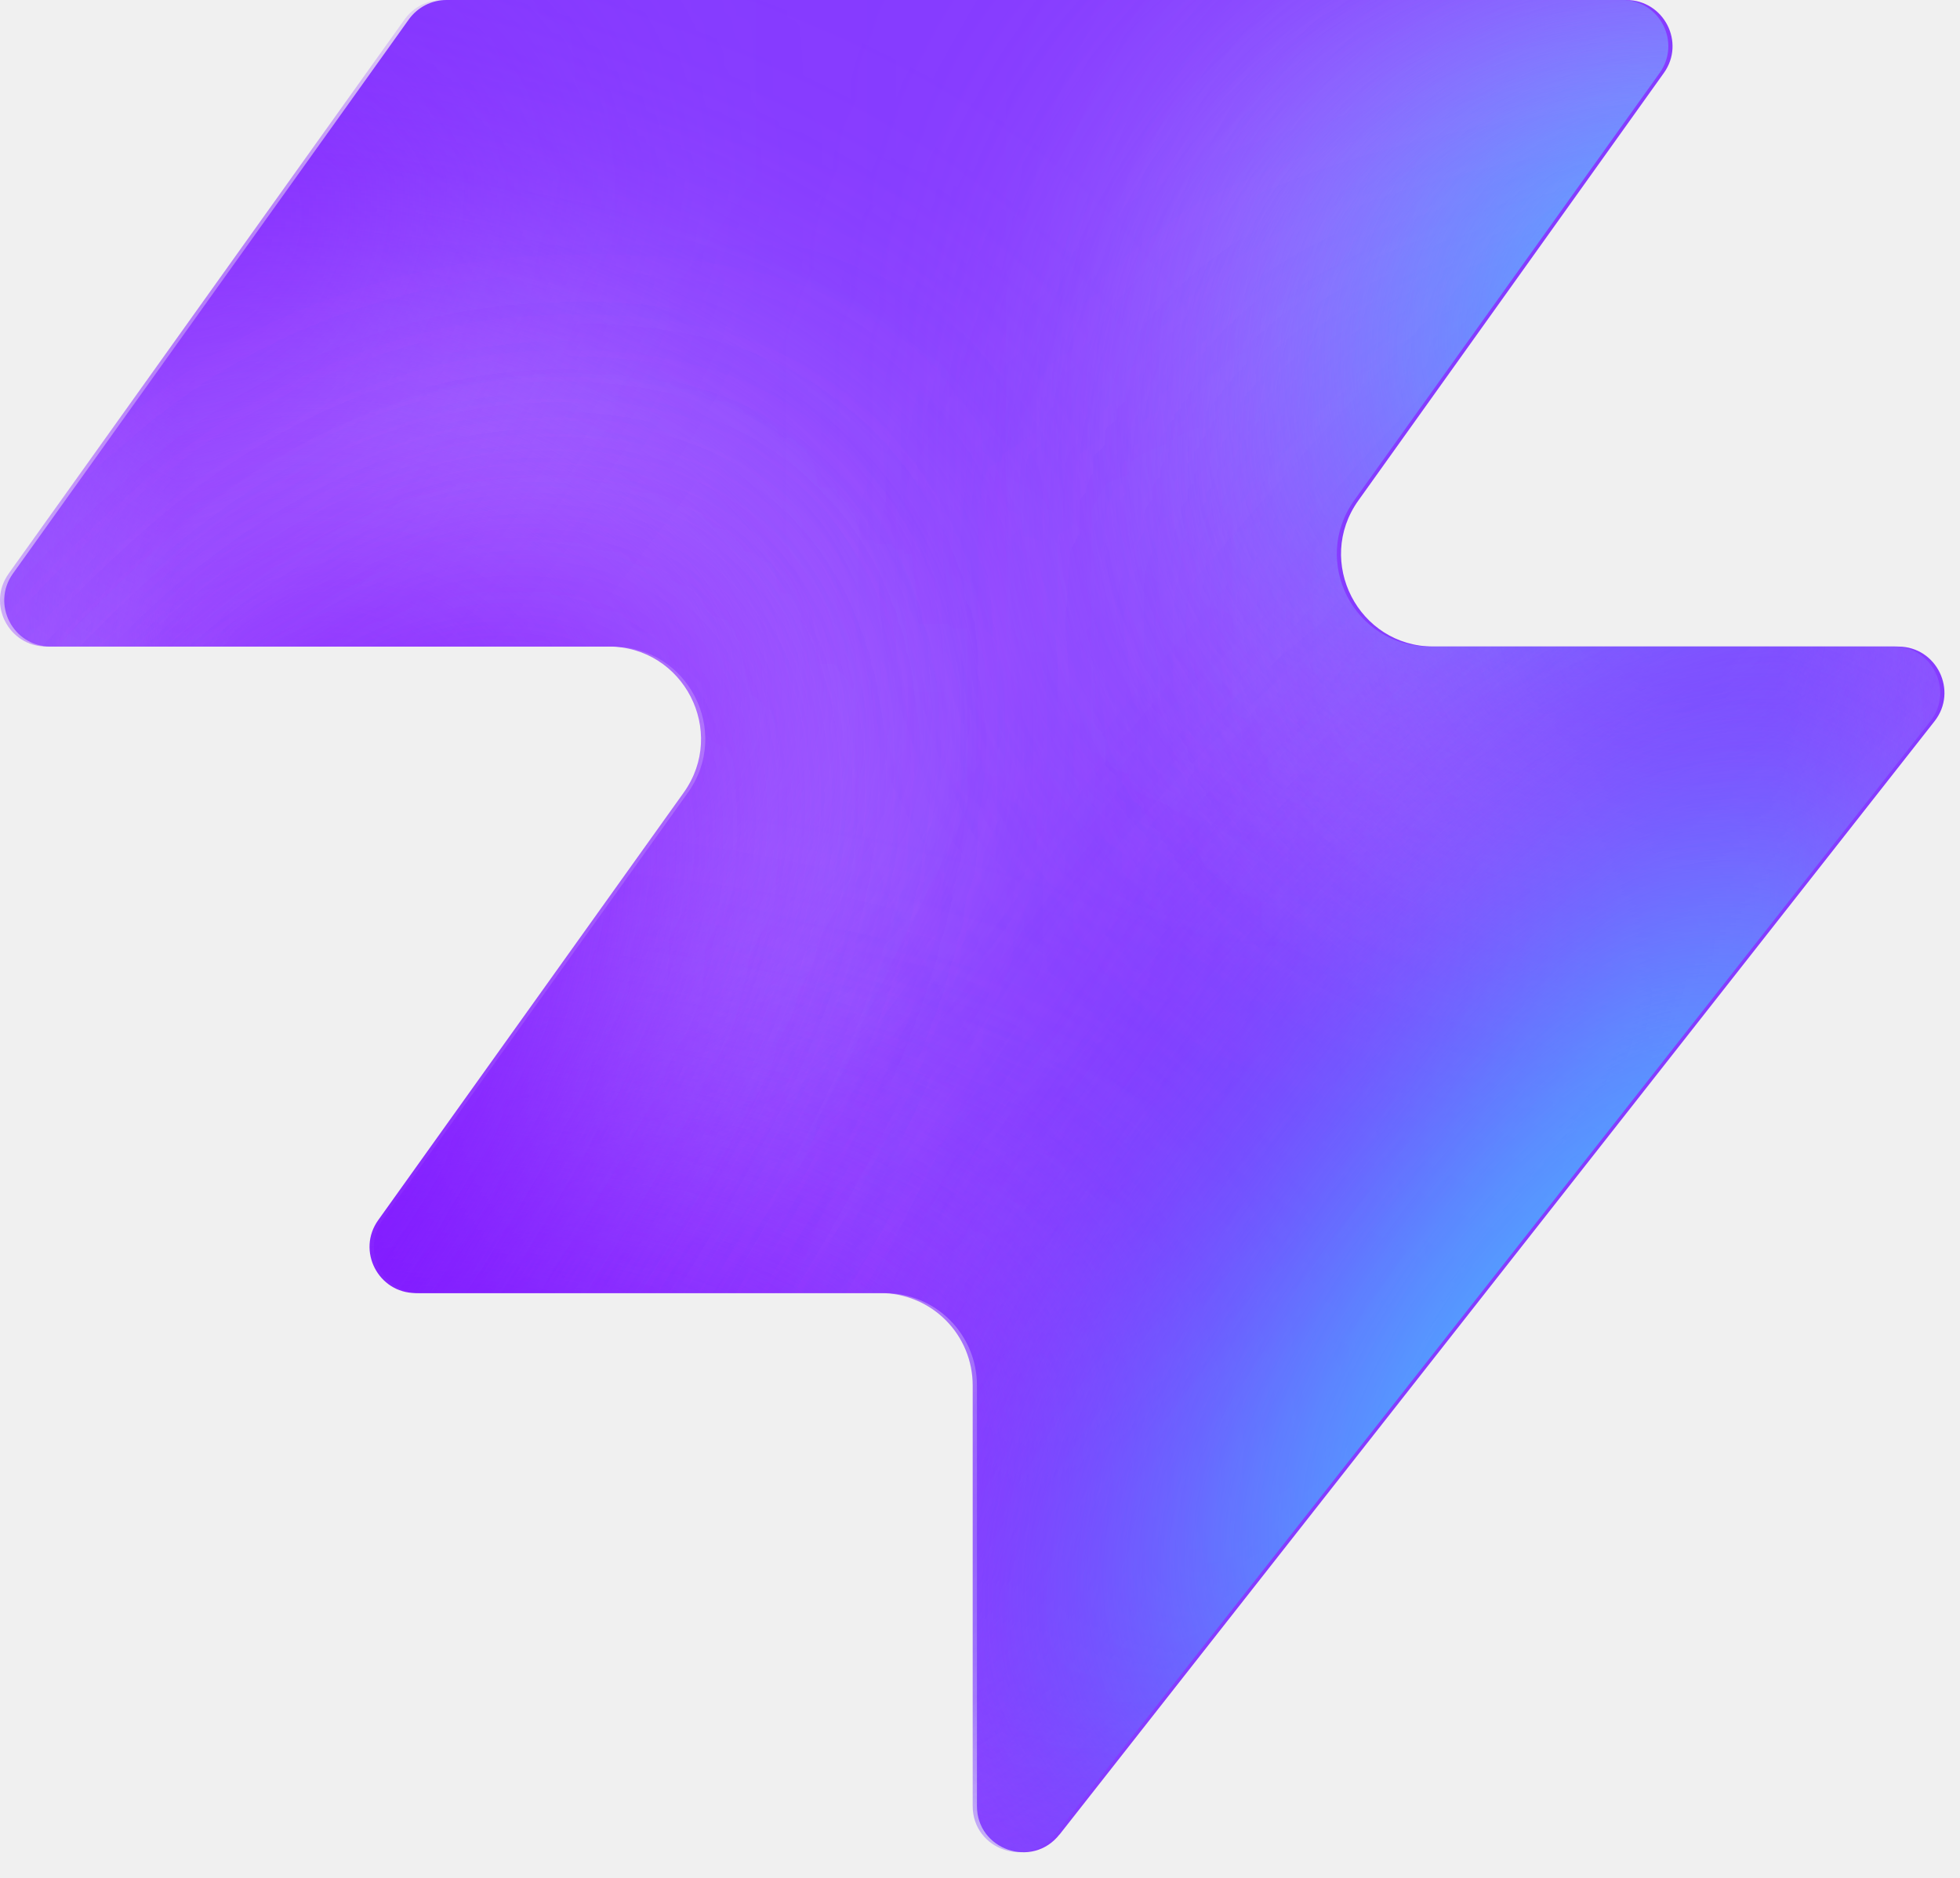
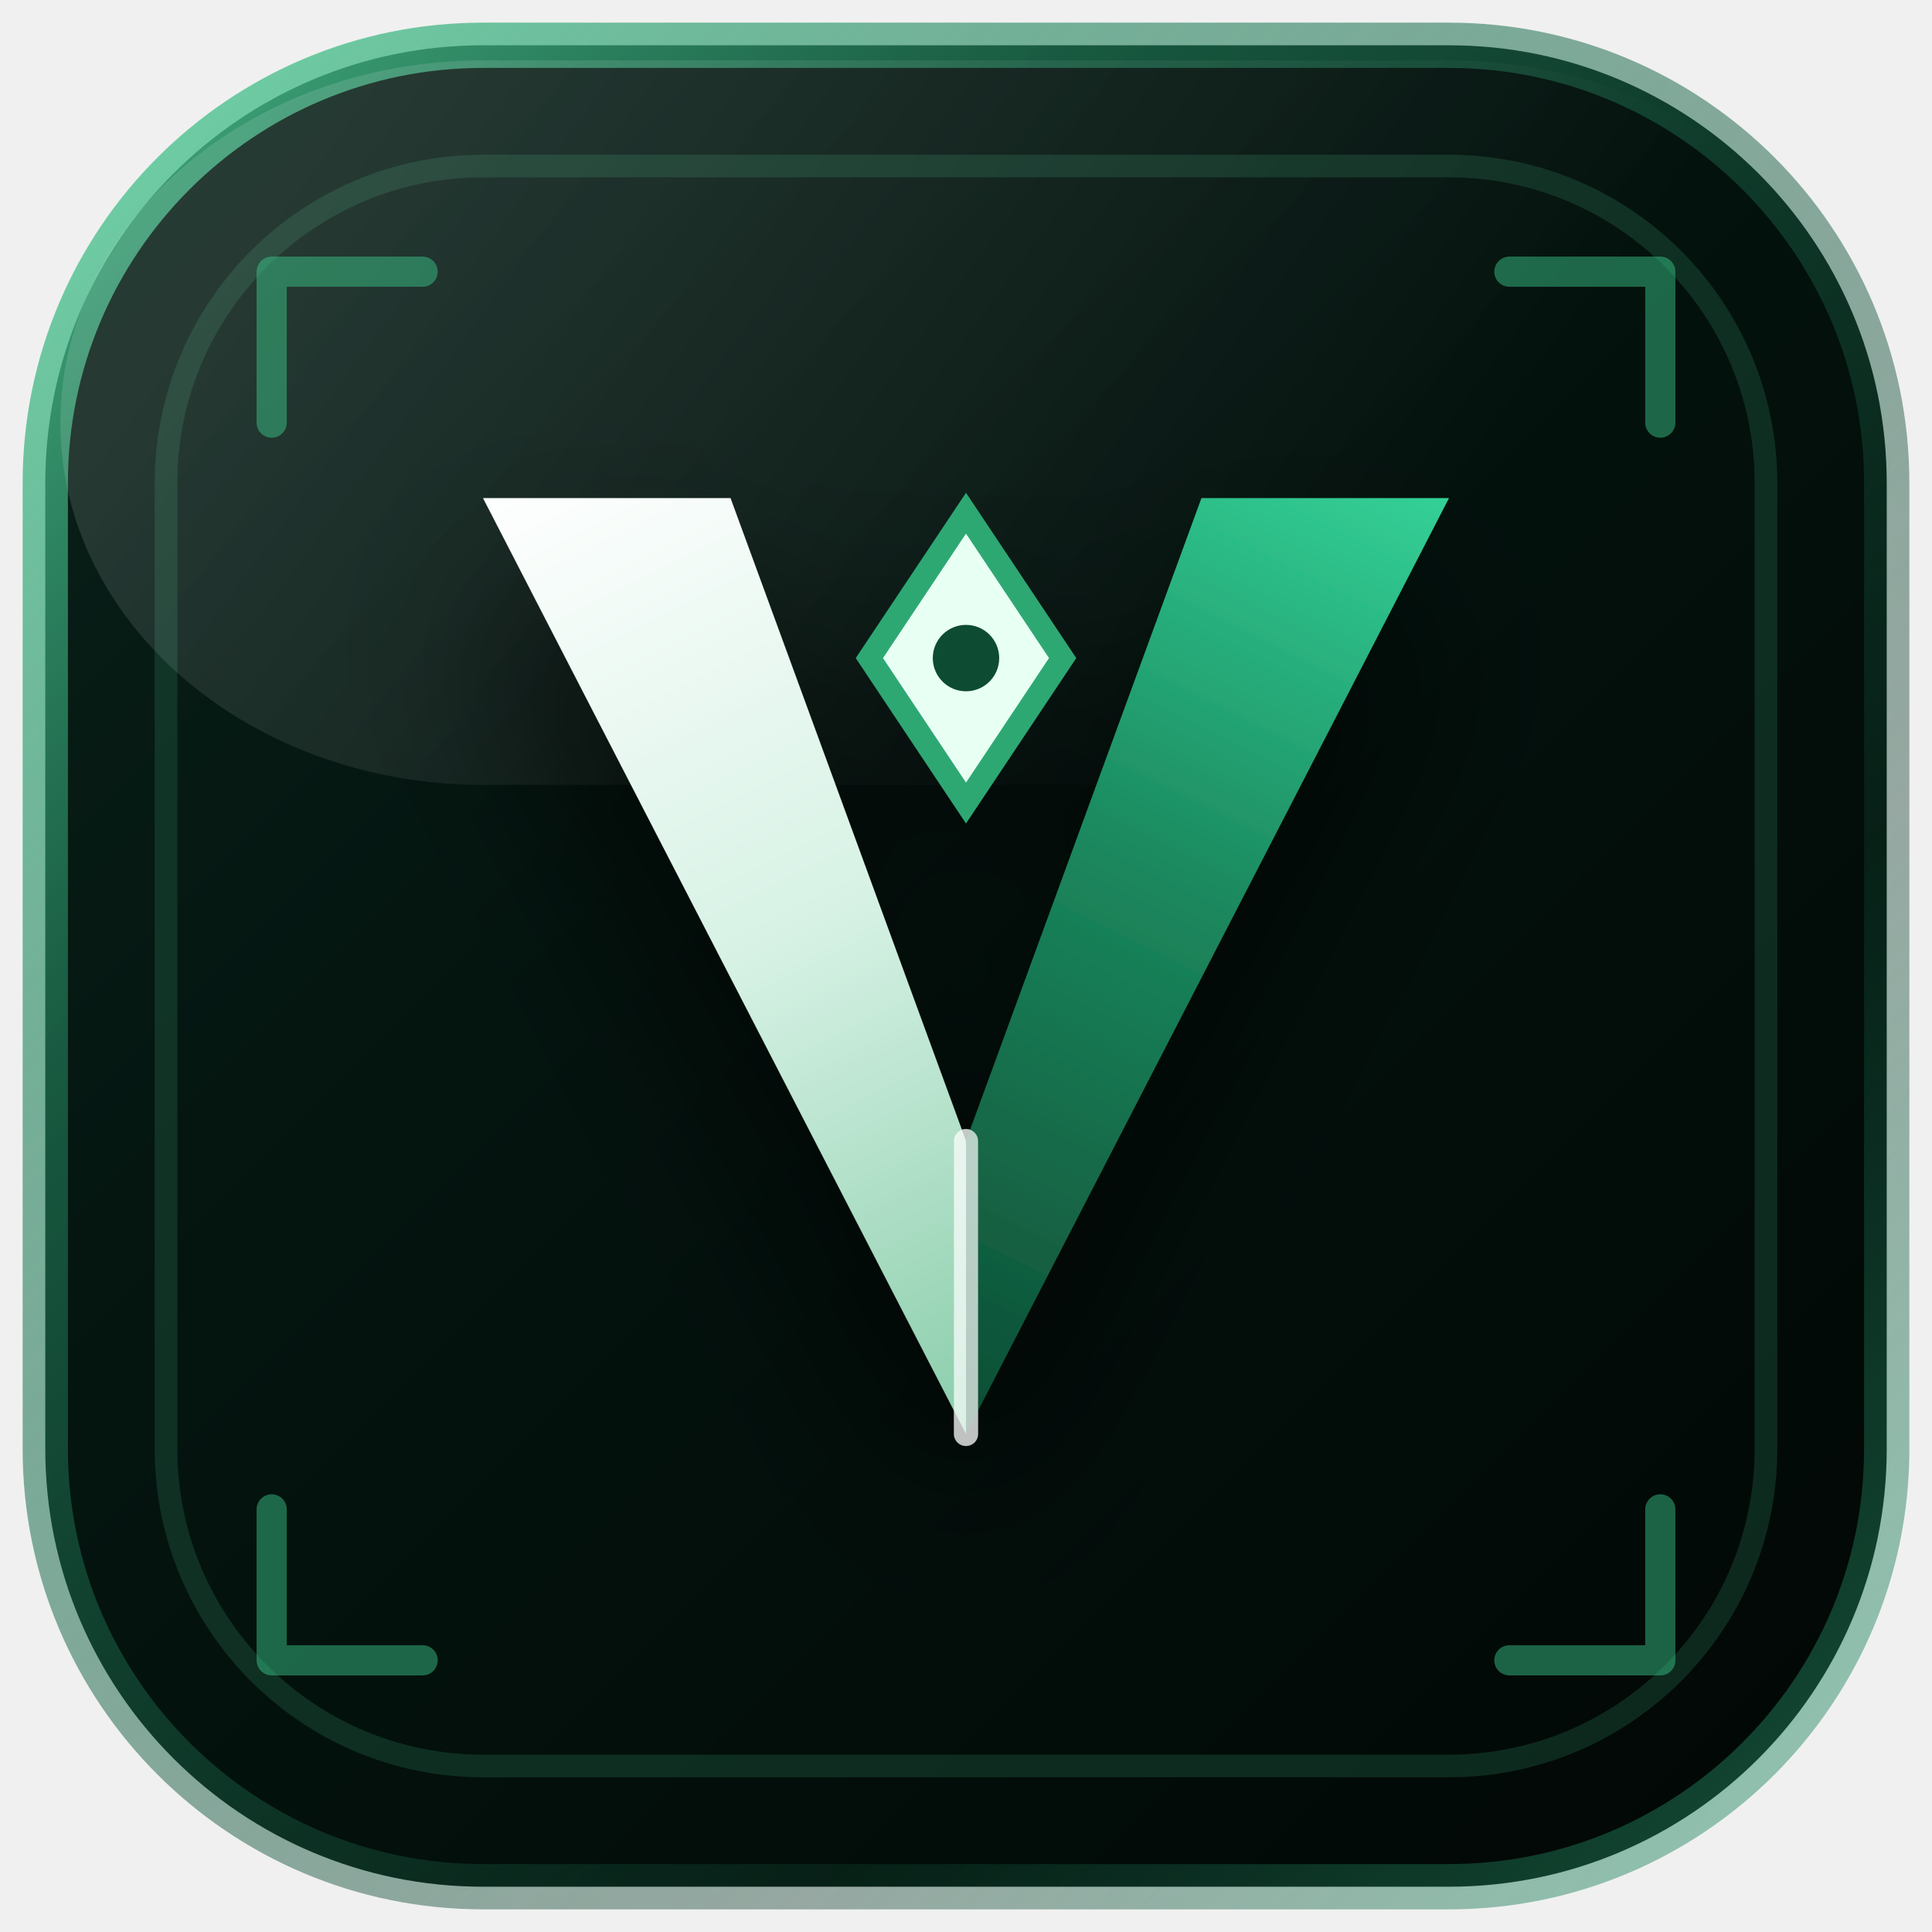
- <svg xmlns="http://www.w3.org/2000/svg" width="48" height="46" fill="none" viewBox="0 0 48 46">
-   <path fill="#863bff" d="M25.946 44.938c-.664.845-2.021.375-2.021-.698V33.937a2.26 2.26 0 0 0-2.262-2.262H10.287c-.92 0-1.456-1.04-.92-1.788l7.48-10.471c1.07-1.497 0-3.578-1.842-3.578H1.237c-.92 0-1.456-1.04-.92-1.788L10.013.474c.214-.297.556-.474.92-.474h28.894c.92 0 1.456 1.04.92 1.788l-7.48 10.471c-1.07 1.498 0 3.579 1.842 3.579h11.377c.943 0 1.473 1.088.89 1.83L25.947 44.94z" style="fill:#863bff;fill:color(display-p3 .525 .23 1);fill-opacity:1" />
-   <mask id="a" width="48" height="46" x="0" y="0" maskUnits="userSpaceOnUse" style="mask-type:alpha">
-     <path fill="#000" d="M25.842 44.938c-.664.844-2.021.375-2.021-.698V33.937a2.26 2.26 0 0 0-2.262-2.262H10.183c-.92 0-1.456-1.04-.92-1.788l7.48-10.471c1.07-1.498 0-3.579-1.842-3.579H1.133c-.92 0-1.456-1.04-.92-1.787L9.91.473c.214-.297.556-.474.92-.474h28.894c.92 0 1.456 1.04.92 1.788l-7.48 10.471c-1.07 1.498 0 3.578 1.842 3.578h11.377c.943 0 1.473 1.088.89 1.832L25.843 44.94z" style="fill:#000;fill-opacity:1" />
-   </mask>
-   <g mask="url(#a)">
-     <g filter="url(#b)">
-       <ellipse cx="5.508" cy="14.704" fill="#ede6ff" rx="5.508" ry="14.704" style="fill:#ede6ff;fill:color(display-p3 .927 .903 1);fill-opacity:1" transform="matrix(.00324 1 1 -.00324 -4.47 31.516)" />
-     </g>
-     <g filter="url(#c)">
-       <ellipse cx="10.399" cy="29.851" fill="#ede6ff" rx="10.399" ry="29.851" style="fill:#ede6ff;fill:color(display-p3 .927 .903 1);fill-opacity:1" transform="matrix(.00324 1 1 -.00324 -39.328 7.883)" />
-     </g>
-     <g filter="url(#d)">
-       <ellipse cx="5.508" cy="30.487" fill="#7e14ff" rx="5.508" ry="30.487" style="fill:#7e14ff;fill:color(display-p3 .492 .077 1);fill-opacity:1" transform="rotate(89.814 -25.913 -14.639)scale(1 -1)" />
-     </g>
-     <g filter="url(#e)">
-       <ellipse cx="5.508" cy="30.599" fill="#7e14ff" rx="5.508" ry="30.599" style="fill:#7e14ff;fill:color(display-p3 .492 .077 1);fill-opacity:1" transform="rotate(89.814 -32.644 -3.334)scale(1 -1)" />
-     </g>
-     <g filter="url(#f)">
-       <ellipse cx="5.508" cy="30.599" fill="#7e14ff" rx="5.508" ry="30.599" style="fill:#7e14ff;fill:color(display-p3 .492 .077 1);fill-opacity:1" transform="matrix(.00324 1 1 -.00324 -34.34 30.47)" />
-     </g>
-     <g filter="url(#g)">
-       <ellipse cx="14.072" cy="22.078" fill="#ede6ff" rx="14.072" ry="22.078" style="fill:#ede6ff;fill:color(display-p3 .927 .903 1);fill-opacity:1" transform="rotate(93.35 24.506 48.493)scale(-1 1)" />
-     </g>
-     <g filter="url(#h)">
-       <ellipse cx="3.47" cy="21.501" fill="#7e14ff" rx="3.47" ry="21.501" style="fill:#7e14ff;fill:color(display-p3 .492 .077 1);fill-opacity:1" transform="rotate(89.009 28.708 47.59)scale(-1 1)" />
-     </g>
-     <g filter="url(#i)">
-       <ellipse cx="3.47" cy="21.501" fill="#7e14ff" rx="3.47" ry="21.501" style="fill:#7e14ff;fill:color(display-p3 .492 .077 1);fill-opacity:1" transform="rotate(89.009 28.708 47.59)scale(-1 1)" />
-     </g>
-     <g filter="url(#j)">
-       <ellipse cx=".387" cy="8.972" fill="#7e14ff" rx="4.407" ry="29.108" style="fill:#7e14ff;fill:color(display-p3 .492 .077 1);fill-opacity:1" transform="rotate(39.51 .387 8.972)" />
-     </g>
-     <g filter="url(#k)">
-       <ellipse cx="47.523" cy="-6.092" fill="#7e14ff" rx="4.407" ry="29.108" style="fill:#7e14ff;fill:color(display-p3 .492 .077 1);fill-opacity:1" transform="rotate(37.892 47.523 -6.092)" />
-     </g>
-     <g filter="url(#l)">
-       <ellipse cx="41.412" cy="6.333" fill="#47bfff" rx="5.971" ry="9.665" style="fill:#47bfff;fill:color(display-p3 .28 .748 1);fill-opacity:1" transform="rotate(37.892 41.412 6.333)" />
-     </g>
-     <g filter="url(#m)">
-       <ellipse cx="-1.879" cy="38.332" fill="#7e14ff" rx="4.407" ry="29.108" style="fill:#7e14ff;fill:color(display-p3 .492 .077 1);fill-opacity:1" transform="rotate(37.892 -1.88 38.332)" />
-     </g>
-     <g filter="url(#n)">
-       <ellipse cx="-1.879" cy="38.332" fill="#7e14ff" rx="4.407" ry="29.108" style="fill:#7e14ff;fill:color(display-p3 .492 .077 1);fill-opacity:1" transform="rotate(37.892 -1.88 38.332)" />
-     </g>
-     <g filter="url(#o)">
-       <ellipse cx="35.651" cy="29.907" fill="#7e14ff" rx="4.407" ry="29.108" style="fill:#7e14ff;fill:color(display-p3 .492 .077 1);fill-opacity:1" transform="rotate(37.892 35.651 29.907)" />
-     </g>
-     <g filter="url(#p)">
-       <ellipse cx="38.418" cy="32.4" fill="#47bfff" rx="5.971" ry="15.297" style="fill:#47bfff;fill:color(display-p3 .28 .748 1);fill-opacity:1" transform="rotate(37.892 38.418 32.4)" />
-     </g>
+ <svg xmlns="http://www.w3.org/2000/svg" viewBox="0 0 64 64" fill="none">
+   <defs>
+     <linearGradient id="vf-bg" x1="0" y1="0" x2="64" y2="64" gradientUnits="userSpaceOnUse">
+       <stop offset="0%" stop-color="#0a231b" />
+       <stop offset="40%" stop-color="#04140f" />
+       <stop offset="100%" stop-color="#010604" />
+     </linearGradient>
+     <linearGradient id="vf-bezel" x1="0" y1="0" x2="64" y2="64" gradientUnits="userSpaceOnUse">
+       <stop offset="0%" stop-color="#56d79e" stop-opacity="0.85" />
+       <stop offset="30%" stop-color="#23825d" stop-opacity="0.6" />
+       <stop offset="70%" stop-color="#0e3c2b" stop-opacity="0.4" />
+       <stop offset="100%" stop-color="#2ca777" stop-opacity="0.5" />
+     </linearGradient>
+     <linearGradient id="vf-left" x1="16" y1="16" x2="32" y2="48" gradientUnits="userSpaceOnUse">
+       <stop offset="0%" stop-color="#FFFFFF" />
+       <stop offset="50%" stop-color="#D7F2E5" />
+       <stop offset="100%" stop-color="#88CCA9" />
+     </linearGradient>
+     <linearGradient id="vf-right" x1="48" y1="16" x2="32" y2="48" gradientUnits="userSpaceOnUse">
+       <stop offset="0%" stop-color="#34D399" />
+       <stop offset="45%" stop-color="#1B875D" />
+       <stop offset="100%" stop-color="#0D4B33" />
+     </linearGradient>
+     <filter id="vf-shadow" x="8" y="10" width="48" height="46" filterUnits="userSpaceOnUse">
+       <feDropShadow dx="0" dy="3.5" stdDeviation="3" flood-color="#000000" flood-opacity="0.65" />
+     </filter>
+     <linearGradient id="vf-sheen" x1="10" y1="6" x2="40" y2="28" gradientUnits="userSpaceOnUse">
+       <stop offset="0%" stop-color="#FFFFFF" stop-opacity="0.12" />
+       <stop offset="100%" stop-color="#FFFFFF" stop-opacity="0" />
+     </linearGradient>
+   </defs>
+   <rect x="1.5" y="1.5" width="61" height="61" rx="14.5" fill="url(#vf-bg)" stroke="url(#vf-bezel)" stroke-width="1.5" />
+   <rect x="5.5" y="5.5" width="53" height="53" rx="10.5" fill="none" stroke="#2a7756" stroke-width="0.75" stroke-opacity="0.3" />
+   <rect x="2" y="2" width="60" height="24" rx="14" fill="url(#vf-sheen)" />
+   <path d="M9 14 V9 H14 M50 9 H55 V14 M55 50 V55 H50 M14 55 H9 V50" stroke="#3cd191" stroke-width="1" stroke-linecap="round" stroke-linejoin="round" stroke-opacity="0.45" />
+   <g filter="url(#vf-shadow)">
+     <path d="M16 16.5 L24.2 16.5 L32 37.8 L32 47.5 L16 16.5 Z" fill="url(#vf-left)" />
+     <path d="M48 16.5 L39.8 16.5 L32 37.8 L32 47.5 L48 16.5 Z" fill="url(#vf-right)" />
+     <line x1="32" y1="37.8" x2="32" y2="47.5" stroke="#FFFFFF" stroke-width="0.8" stroke-linecap="round" stroke-opacity="0.7" />
+     <path d="M32 17 L35.2 21.8 L32 26.6 L28.8 21.8 Z" fill="#E8FFF3" stroke="#2FA873" stroke-width="0.75" />
+     <circle cx="32" cy="21.8" r="1.1" fill="#0D4B33" />
  </g>
-   <defs>
-     <filter id="b" width="60.045" height="41.654" x="-19.77" y="16.149" color-interpolation-filters="sRGB" filterUnits="userSpaceOnUse">
-       <feFlood flood-opacity="0" result="BackgroundImageFix" />
-       <feBlend in="SourceGraphic" in2="BackgroundImageFix" result="shape" />
-       <feGaussianBlur result="effect1_foregroundBlur_2002_17158" stdDeviation="7.659" />
-     </filter>
-     <filter id="c" width="90.34" height="51.437" x="-54.613" y="-7.533" color-interpolation-filters="sRGB" filterUnits="userSpaceOnUse">
-       <feFlood flood-opacity="0" result="BackgroundImageFix" />
-       <feBlend in="SourceGraphic" in2="BackgroundImageFix" result="shape" />
-       <feGaussianBlur result="effect1_foregroundBlur_2002_17158" stdDeviation="7.659" />
-     </filter>
-     <filter id="d" width="79.355" height="29.4" x="-49.64" y="2.03" color-interpolation-filters="sRGB" filterUnits="userSpaceOnUse">
-       <feFlood flood-opacity="0" result="BackgroundImageFix" />
-       <feBlend in="SourceGraphic" in2="BackgroundImageFix" result="shape" />
-       <feGaussianBlur result="effect1_foregroundBlur_2002_17158" stdDeviation="4.596" />
-     </filter>
-     <filter id="e" width="79.579" height="29.4" x="-45.045" y="20.029" color-interpolation-filters="sRGB" filterUnits="userSpaceOnUse">
-       <feFlood flood-opacity="0" result="BackgroundImageFix" />
-       <feBlend in="SourceGraphic" in2="BackgroundImageFix" result="shape" />
-       <feGaussianBlur result="effect1_foregroundBlur_2002_17158" stdDeviation="4.596" />
-     </filter>
-     <filter id="f" width="79.579" height="29.4" x="-43.513" y="21.178" color-interpolation-filters="sRGB" filterUnits="userSpaceOnUse">
-       <feFlood flood-opacity="0" result="BackgroundImageFix" />
-       <feBlend in="SourceGraphic" in2="BackgroundImageFix" result="shape" />
-       <feGaussianBlur result="effect1_foregroundBlur_2002_17158" stdDeviation="4.596" />
-     </filter>
-     <filter id="g" width="74.749" height="58.852" x="15.756" y="-17.901" color-interpolation-filters="sRGB" filterUnits="userSpaceOnUse">
-       <feFlood flood-opacity="0" result="BackgroundImageFix" />
-       <feBlend in="SourceGraphic" in2="BackgroundImageFix" result="shape" />
-       <feGaussianBlur result="effect1_foregroundBlur_2002_17158" stdDeviation="7.659" />
-     </filter>
-     <filter id="h" width="61.377" height="25.362" x="23.548" y="2.284" color-interpolation-filters="sRGB" filterUnits="userSpaceOnUse">
-       <feFlood flood-opacity="0" result="BackgroundImageFix" />
-       <feBlend in="SourceGraphic" in2="BackgroundImageFix" result="shape" />
-       <feGaussianBlur result="effect1_foregroundBlur_2002_17158" stdDeviation="4.596" />
-     </filter>
-     <filter id="i" width="61.377" height="25.362" x="23.548" y="2.284" color-interpolation-filters="sRGB" filterUnits="userSpaceOnUse">
-       <feFlood flood-opacity="0" result="BackgroundImageFix" />
-       <feBlend in="SourceGraphic" in2="BackgroundImageFix" result="shape" />
-       <feGaussianBlur result="effect1_foregroundBlur_2002_17158" stdDeviation="4.596" />
-     </filter>
-     <filter id="j" width="56.045" height="63.649" x="-27.636" y="-22.853" color-interpolation-filters="sRGB" filterUnits="userSpaceOnUse">
-       <feFlood flood-opacity="0" result="BackgroundImageFix" />
-       <feBlend in="SourceGraphic" in2="BackgroundImageFix" result="shape" />
-       <feGaussianBlur result="effect1_foregroundBlur_2002_17158" stdDeviation="4.596" />
-     </filter>
-     <filter id="k" width="54.814" height="64.646" x="20.116" y="-38.415" color-interpolation-filters="sRGB" filterUnits="userSpaceOnUse">
-       <feFlood flood-opacity="0" result="BackgroundImageFix" />
-       <feBlend in="SourceGraphic" in2="BackgroundImageFix" result="shape" />
-       <feGaussianBlur result="effect1_foregroundBlur_2002_17158" stdDeviation="4.596" />
-     </filter>
-     <filter id="l" width="33.541" height="35.313" x="24.641" y="-11.323" color-interpolation-filters="sRGB" filterUnits="userSpaceOnUse">
-       <feFlood flood-opacity="0" result="BackgroundImageFix" />
-       <feBlend in="SourceGraphic" in2="BackgroundImageFix" result="shape" />
-       <feGaussianBlur result="effect1_foregroundBlur_2002_17158" stdDeviation="4.596" />
-     </filter>
-     <filter id="m" width="54.814" height="64.646" x="-29.286" y="6.009" color-interpolation-filters="sRGB" filterUnits="userSpaceOnUse">
-       <feFlood flood-opacity="0" result="BackgroundImageFix" />
-       <feBlend in="SourceGraphic" in2="BackgroundImageFix" result="shape" />
-       <feGaussianBlur result="effect1_foregroundBlur_2002_17158" stdDeviation="4.596" />
-     </filter>
-     <filter id="n" width="54.814" height="64.646" x="-29.286" y="6.009" color-interpolation-filters="sRGB" filterUnits="userSpaceOnUse">
-       <feFlood flood-opacity="0" result="BackgroundImageFix" />
-       <feBlend in="SourceGraphic" in2="BackgroundImageFix" result="shape" />
-       <feGaussianBlur result="effect1_foregroundBlur_2002_17158" stdDeviation="4.596" />
-     </filter>
-     <filter id="o" width="54.814" height="64.646" x="8.244" y="-2.416" color-interpolation-filters="sRGB" filterUnits="userSpaceOnUse">
-       <feFlood flood-opacity="0" result="BackgroundImageFix" />
-       <feBlend in="SourceGraphic" in2="BackgroundImageFix" result="shape" />
-       <feGaussianBlur result="effect1_foregroundBlur_2002_17158" stdDeviation="4.596" />
-     </filter>
-     <filter id="p" width="39.409" height="43.623" x="18.713" y="10.588" color-interpolation-filters="sRGB" filterUnits="userSpaceOnUse">
-       <feFlood flood-opacity="0" result="BackgroundImageFix" />
-       <feBlend in="SourceGraphic" in2="BackgroundImageFix" result="shape" />
-       <feGaussianBlur result="effect1_foregroundBlur_2002_17158" stdDeviation="4.596" />
-     </filter>
-   </defs>
</svg>
